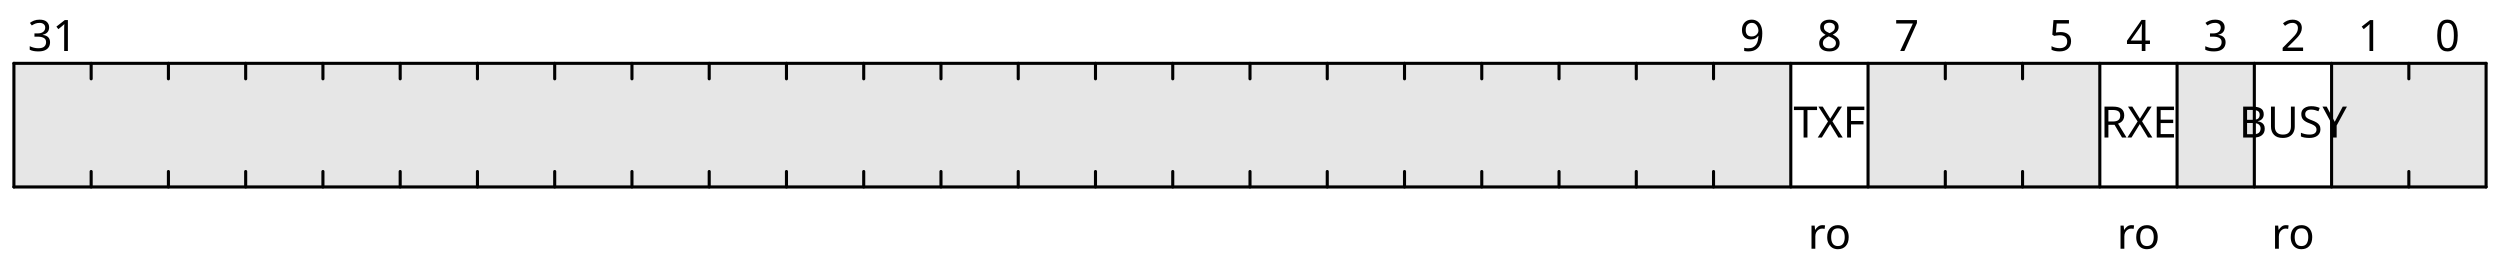
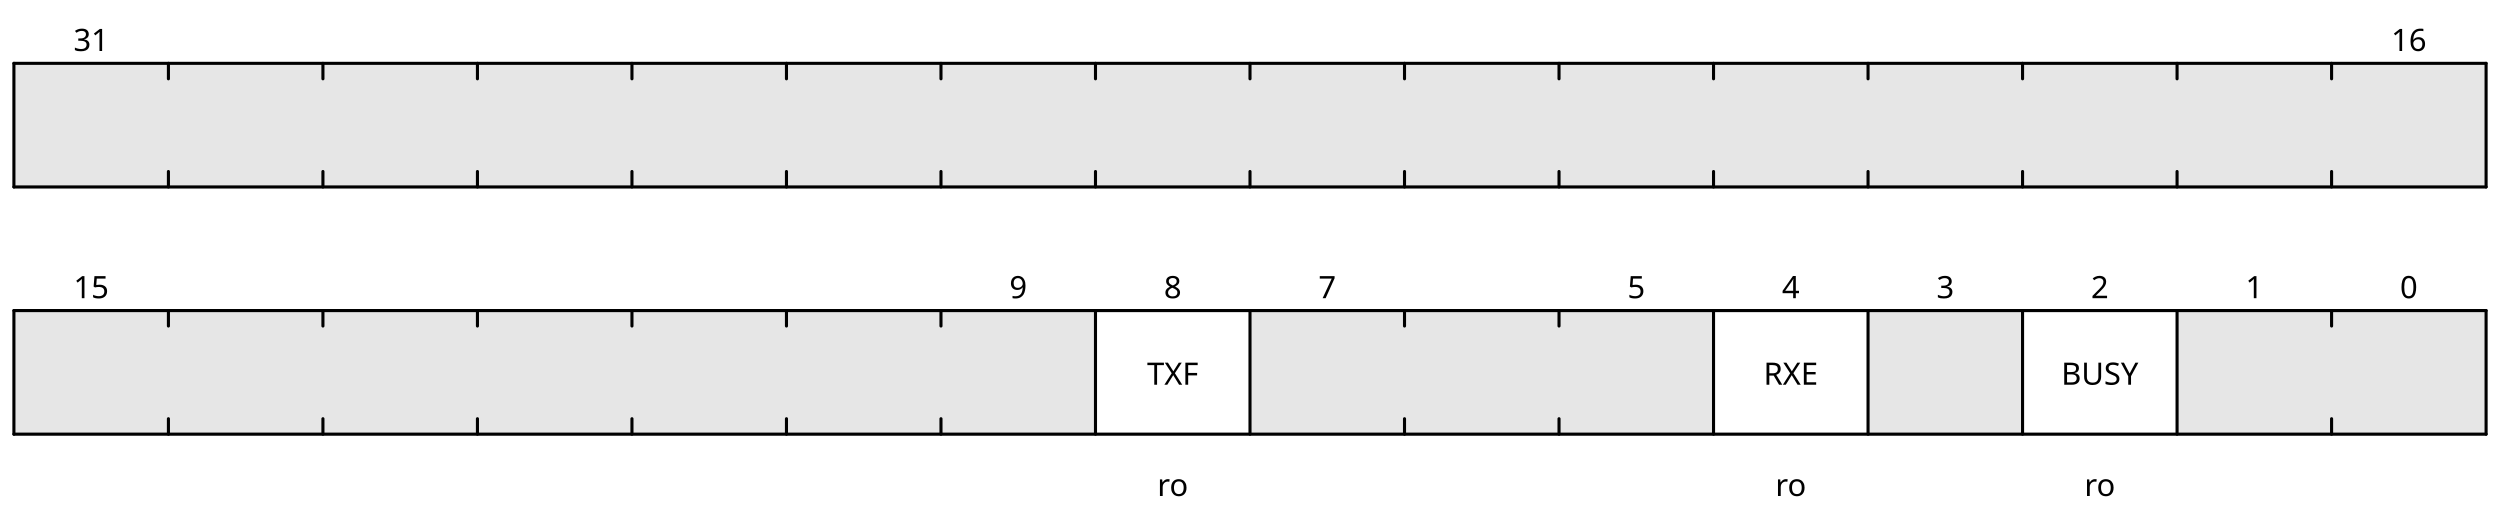
- <svg xmlns="http://www.w3.org/2000/svg" baseProfile="full" class="WaveDrom" height="85" version="1.1" viewBox="0,0,809,85" width="809">
+ <svg xmlns="http://www.w3.org/2000/svg" baseProfile="full" class="WaveDrom" height="165" version="1.1" viewBox="0,0,809,165" width="809">
  <defs />
-   <g font-family="sans-serif" font-size="14" font-weight="normal" text-anchor="middle" transform="translate(4.5,0.5)">
+   <g font-family="sans-serif" font-size="10" font-weight="normal" text-anchor="middle" transform="translate(4.5,80.5)">
    <g stroke="black" stroke-linecap="round" stroke-width="1" transform="translate(0,20.0)">
      <line x1="0" x2="800" y1="0" y2="0" />
      <line x1="0" x2="0" y1="0" y2="40.0" />
      <line x1="0" x2="800" y1="40.0" y2="40.0" />
      <line x1="800.0" x2="800.0" y1="0" y2="40.0" />
-       <line x1="775.0" x2="775.0" y1="0" y2="5.0" />
-       <line x1="775.0" x2="775.0" y1="35.0" y2="40.0" />
-       <line x1="750.0" x2="750.0" y1="0" y2="40.0" />
-       <line x1="725.0" x2="725.0" y1="0" y2="40.0" />
+       <line x1="750.0" x2="750.0" y1="0" y2="5.0" />
+       <line x1="750.0" x2="750.0" y1="35.0" y2="40.0" />
      <line x1="700.0" x2="700.0" y1="0" y2="40.0" />
-       <line x1="675.0" x2="675.0" y1="0" y2="40.0" />
-       <line x1="650.0" x2="650.0" y1="0" y2="5.0" />
-       <line x1="650.0" x2="650.0" y1="35.0" y2="40.0" />
-       <line x1="625.0" x2="625.0" y1="0" y2="5.0" />
-       <line x1="625.0" x2="625.0" y1="35.0" y2="40.0" />
+       <line x1="650.0" x2="650.0" y1="0" y2="40.0" />
      <line x1="600.0" x2="600.0" y1="0" y2="40.0" />
-       <line x1="575.0" x2="575.0" y1="0" y2="40.0" />
-       <line x1="550.0" x2="550.0" y1="0" y2="5.0" />
-       <line x1="550.0" x2="550.0" y1="35.0" y2="40.0" />
-       <line x1="525.0" x2="525.0" y1="0" y2="5.0" />
-       <line x1="525.0" x2="525.0" y1="35.0" y2="40.0" />
+       <line x1="550.0" x2="550.0" y1="0" y2="40.0" />
      <line x1="500.0" x2="500.0" y1="0" y2="5.0" />
      <line x1="500.0" x2="500.0" y1="35.0" y2="40.0" />
-       <line x1="475.0" x2="475.0" y1="0" y2="5.0" />
-       <line x1="475.0" x2="475.0" y1="35.0" y2="40.0" />
      <line x1="450.0" x2="450.0" y1="0" y2="5.0" />
      <line x1="450.0" x2="450.0" y1="35.0" y2="40.0" />
-       <line x1="425.0" x2="425.0" y1="0" y2="5.0" />
-       <line x1="425.0" x2="425.0" y1="35.0" y2="40.0" />
-       <line x1="400.0" x2="400.0" y1="0" y2="5.0" />
-       <line x1="400.0" x2="400.0" y1="35.0" y2="40.0" />
-       <line x1="375.0" x2="375.0" y1="0" y2="5.0" />
-       <line x1="375.0" x2="375.0" y1="35.0" y2="40.0" />
-       <line x1="350.0" x2="350.0" y1="0" y2="5.0" />
-       <line x1="350.0" x2="350.0" y1="35.0" y2="40.0" />
-       <line x1="325.0" x2="325.0" y1="0" y2="5.0" />
-       <line x1="325.0" x2="325.0" y1="35.0" y2="40.0" />
+       <line x1="400.0" x2="400.0" y1="0" y2="40.0" />
+       <line x1="350.0" x2="350.0" y1="0" y2="40.0" />
      <line x1="300.0" x2="300.0" y1="0" y2="5.0" />
      <line x1="300.0" x2="300.0" y1="35.0" y2="40.0" />
-       <line x1="275.0" x2="275.0" y1="0" y2="5.0" />
-       <line x1="275.0" x2="275.0" y1="35.0" y2="40.0" />
      <line x1="250.0" x2="250.0" y1="0" y2="5.0" />
      <line x1="250.0" x2="250.0" y1="35.0" y2="40.0" />
-       <line x1="225.0" x2="225.0" y1="0" y2="5.0" />
-       <line x1="225.0" x2="225.0" y1="35.0" y2="40.0" />
      <line x1="200.0" x2="200.0" y1="0" y2="5.0" />
      <line x1="200.0" x2="200.0" y1="35.0" y2="40.0" />
-       <line x1="175.0" x2="175.0" y1="0" y2="5.0" />
-       <line x1="175.0" x2="175.0" y1="35.0" y2="40.0" />
      <line x1="150.0" x2="150.0" y1="0" y2="5.0" />
      <line x1="150.0" x2="150.0" y1="35.0" y2="40.0" />
-       <line x1="125.0" x2="125.0" y1="0" y2="5.0" />
-       <line x1="125.0" x2="125.0" y1="35.0" y2="40.0" />
      <line x1="100.0" x2="100.0" y1="0" y2="5.0" />
      <line x1="100.0" x2="100.0" y1="35.0" y2="40.0" />
-       <line x1="75.0" x2="75.0" y1="0" y2="5.0" />
-       <line x1="75.0" x2="75.0" y1="35.0" y2="40.0" />
      <line x1="50.0" x2="50.0" y1="0" y2="5.0" />
      <line x1="50.0" x2="50.0" y1="35.0" y2="40.0" />
-       <line x1="25.0" x2="25.0" y1="0" y2="5.0" />
-       <line x1="25.0" x2="25.0" y1="35.0" y2="40.0" />
    </g>
    <g text-anchor="middle">
      <g>
        <g transform="translate(0,20.0)">
-           <rect height="40.0" style="fill-opacity:0.1" width="50.0" x="750.0" y="0" />
-           <rect height="40.0" style="fill-opacity:0.1" width="25.0" x="700.0" y="0" />
-           <rect height="40.0" style="fill-opacity:0.1" width="75.0" x="600.0" y="0" />
-           <rect height="40.0" style="fill-opacity:0.1" width="575.0" x="0.0" y="0" />
+           <rect height="40.0" style="fill-opacity:0.1" width="100.0" x="700.0" y="0" />
+           <rect height="40.0" style="fill-opacity:0.1" width="50.0" x="600.0" y="0" />
+           <rect height="40.0" style="fill-opacity:0.1" width="150.0" x="400.0" y="0" />
+           <rect height="40.0" style="fill-opacity:0.1" width="350.0" x="0.0" y="0" />
        </g>
-         <g transform="translate(12.5,16.0)">
-           <text x="775.0">
+         <g transform="translate(25.0,16.0)">
+           <text x="750.0">
            <tspan>0</tspan>
          </text>
-           <text x="750.0">
+           <text x="700.0">
            <tspan>1</tspan>
          </text>
-           <text x="725.0">
+           <text x="650.0">
            <tspan>2</tspan>
          </text>
-           <text x="700.0">
+           <text x="600.0">
            <tspan>3</tspan>
          </text>
-           <text x="675.0">
+           <text x="550.0">
            <tspan>4</tspan>
          </text>
-           <text x="650.0">
+           <text x="500.0">
            <tspan>5</tspan>
          </text>
-           <text x="600.0">
+           <text x="400.0">
            <tspan>7</tspan>
          </text>
-           <text x="575.0">
+           <text x="350.0">
            <tspan>8</tspan>
          </text>
-           <text x="550.0">
+           <text x="300.0">
            <tspan>9</tspan>
          </text>
          <text x="0.0">
-             <tspan>31</tspan>
+             <tspan>15</tspan>
          </text>
        </g>
-         <g transform="translate(12.5,44.0)">
-           <text x="725.0">
+         <g transform="translate(25.0,44.0)">
+           <text x="650.0">
            <tspan>BUSY</tspan>
          </text>
-           <text x="675.0">
+           <text x="550.0">
            <tspan>RXE</tspan>
          </text>
-           <text x="575.0">
+           <text x="350.0">
            <tspan>TXF</tspan>
          </text>
        </g>
-         <g transform="translate(12.5,80)">
-           <text x="725.0">
+         <g transform="translate(25.0,80)">
+           <text x="650.0">
            <tspan>ro</tspan>
          </text>
-           <text x="675.0">
+           <text x="550.0">
            <tspan>ro</tspan>
          </text>
-           <text x="575.0">
+           <text x="350.0">
            <tspan>ro</tspan>
          </text>
        </g>
      </g>
    </g>
  </g>
+   <g font-family="sans-serif" font-size="10" font-weight="normal" text-anchor="middle" transform="translate(4.5,0.5)">
+     <g stroke="black" stroke-linecap="round" stroke-width="1" transform="translate(0,20.0)">
+       <line x1="0" x2="800" y1="0" y2="0" />
+       <line x1="0" x2="0" y1="0" y2="40.0" />
+       <line x1="0" x2="800" y1="40.0" y2="40.0" />
+       <line x1="800.0" x2="800.0" y1="0" y2="40.0" />
+       <line x1="750.0" x2="750.0" y1="0" y2="5.0" />
+       <line x1="750.0" x2="750.0" y1="35.0" y2="40.0" />
+       <line x1="700.0" x2="700.0" y1="0" y2="5.0" />
+       <line x1="700.0" x2="700.0" y1="35.0" y2="40.0" />
+       <line x1="650.0" x2="650.0" y1="0" y2="5.0" />
+       <line x1="650.0" x2="650.0" y1="35.0" y2="40.0" />
+       <line x1="600.0" x2="600.0" y1="0" y2="5.0" />
+       <line x1="600.0" x2="600.0" y1="35.0" y2="40.0" />
+       <line x1="550.0" x2="550.0" y1="0" y2="5.0" />
+       <line x1="550.0" x2="550.0" y1="35.0" y2="40.0" />
+       <line x1="500.0" x2="500.0" y1="0" y2="5.0" />
+       <line x1="500.0" x2="500.0" y1="35.0" y2="40.0" />
+       <line x1="450.0" x2="450.0" y1="0" y2="5.0" />
+       <line x1="450.0" x2="450.0" y1="35.0" y2="40.0" />
+       <line x1="400.0" x2="400.0" y1="0" y2="5.0" />
+       <line x1="400.0" x2="400.0" y1="35.0" y2="40.0" />
+       <line x1="350.0" x2="350.0" y1="0" y2="5.0" />
+       <line x1="350.0" x2="350.0" y1="35.0" y2="40.0" />
+       <line x1="300.0" x2="300.0" y1="0" y2="5.0" />
+       <line x1="300.0" x2="300.0" y1="35.0" y2="40.0" />
+       <line x1="250.0" x2="250.0" y1="0" y2="5.0" />
+       <line x1="250.0" x2="250.0" y1="35.0" y2="40.0" />
+       <line x1="200.0" x2="200.0" y1="0" y2="5.0" />
+       <line x1="200.0" x2="200.0" y1="35.0" y2="40.0" />
+       <line x1="150.0" x2="150.0" y1="0" y2="5.0" />
+       <line x1="150.0" x2="150.0" y1="35.0" y2="40.0" />
+       <line x1="100.0" x2="100.0" y1="0" y2="5.0" />
+       <line x1="100.0" x2="100.0" y1="35.0" y2="40.0" />
+       <line x1="50.0" x2="50.0" y1="0" y2="5.0" />
+       <line x1="50.0" x2="50.0" y1="35.0" y2="40.0" />
+     </g>
+     <g text-anchor="middle">
+       <g>
+         <g transform="translate(0,20.0)">
+           <rect height="40.0" style="fill-opacity:0.1" width="800.0" x="0.0" y="0" />
+         </g>
+         <g transform="translate(25.0,16.0)">
+           <text x="750.0">
+             <tspan>16</tspan>
+           </text>
+           <text x="0.0">
+             <tspan>31</tspan>
+           </text>
+         </g>
+         <g transform="translate(25.0,44.0)" />
+         <g transform="translate(25.0,80)" />
+       </g>
+     </g>
+   </g>
</svg>
